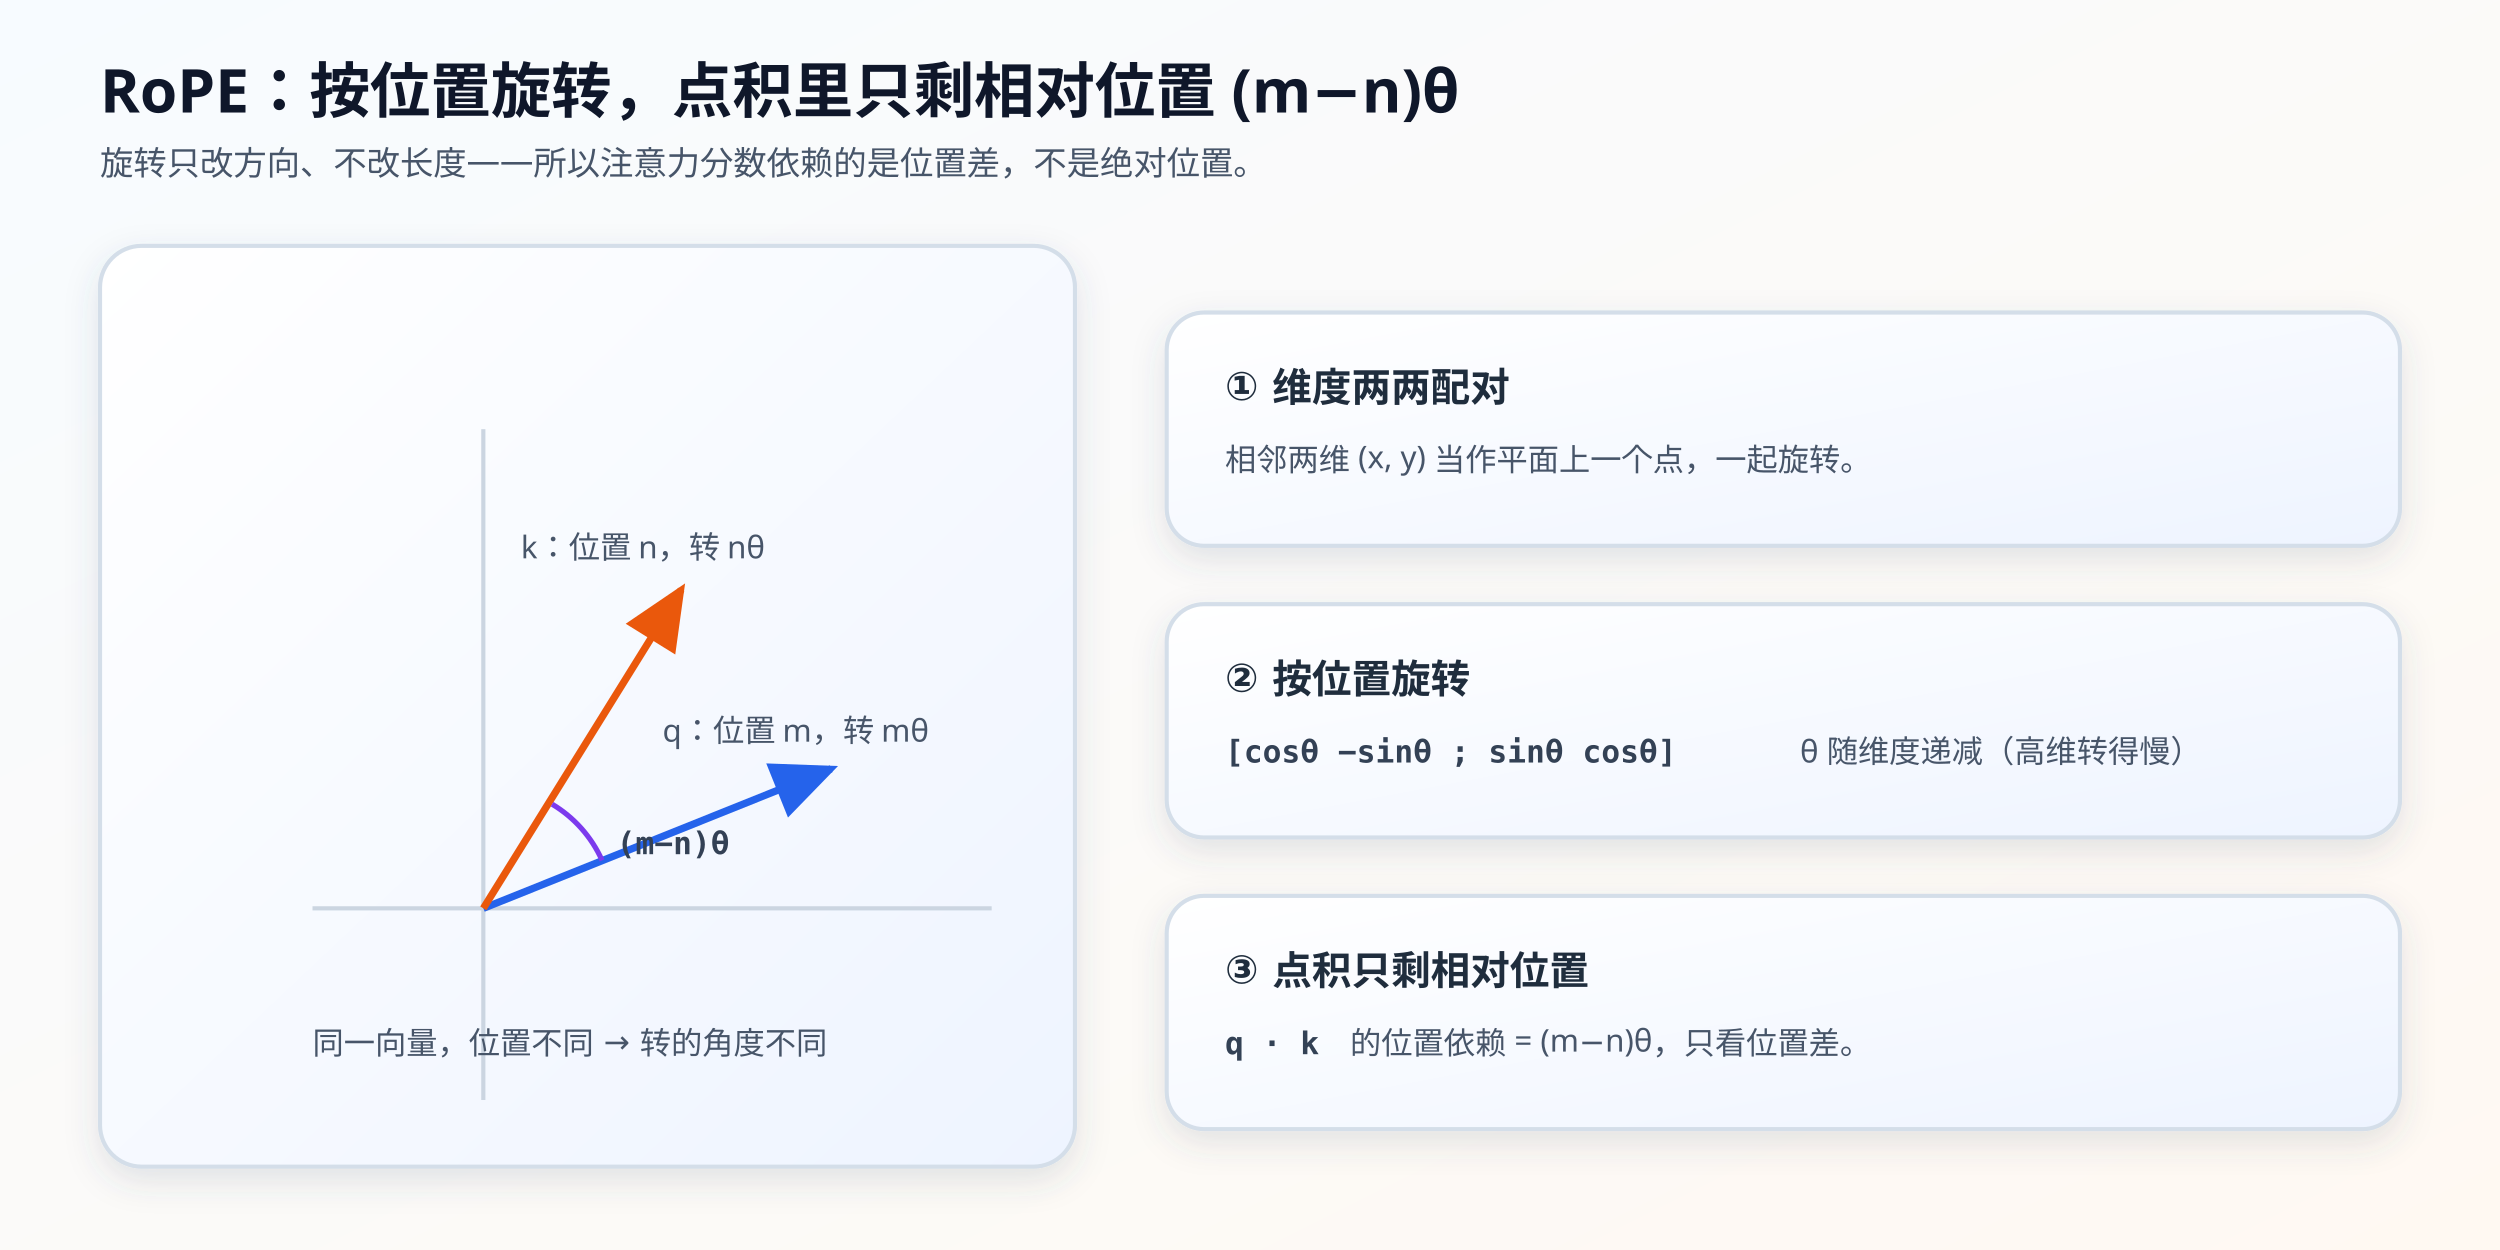
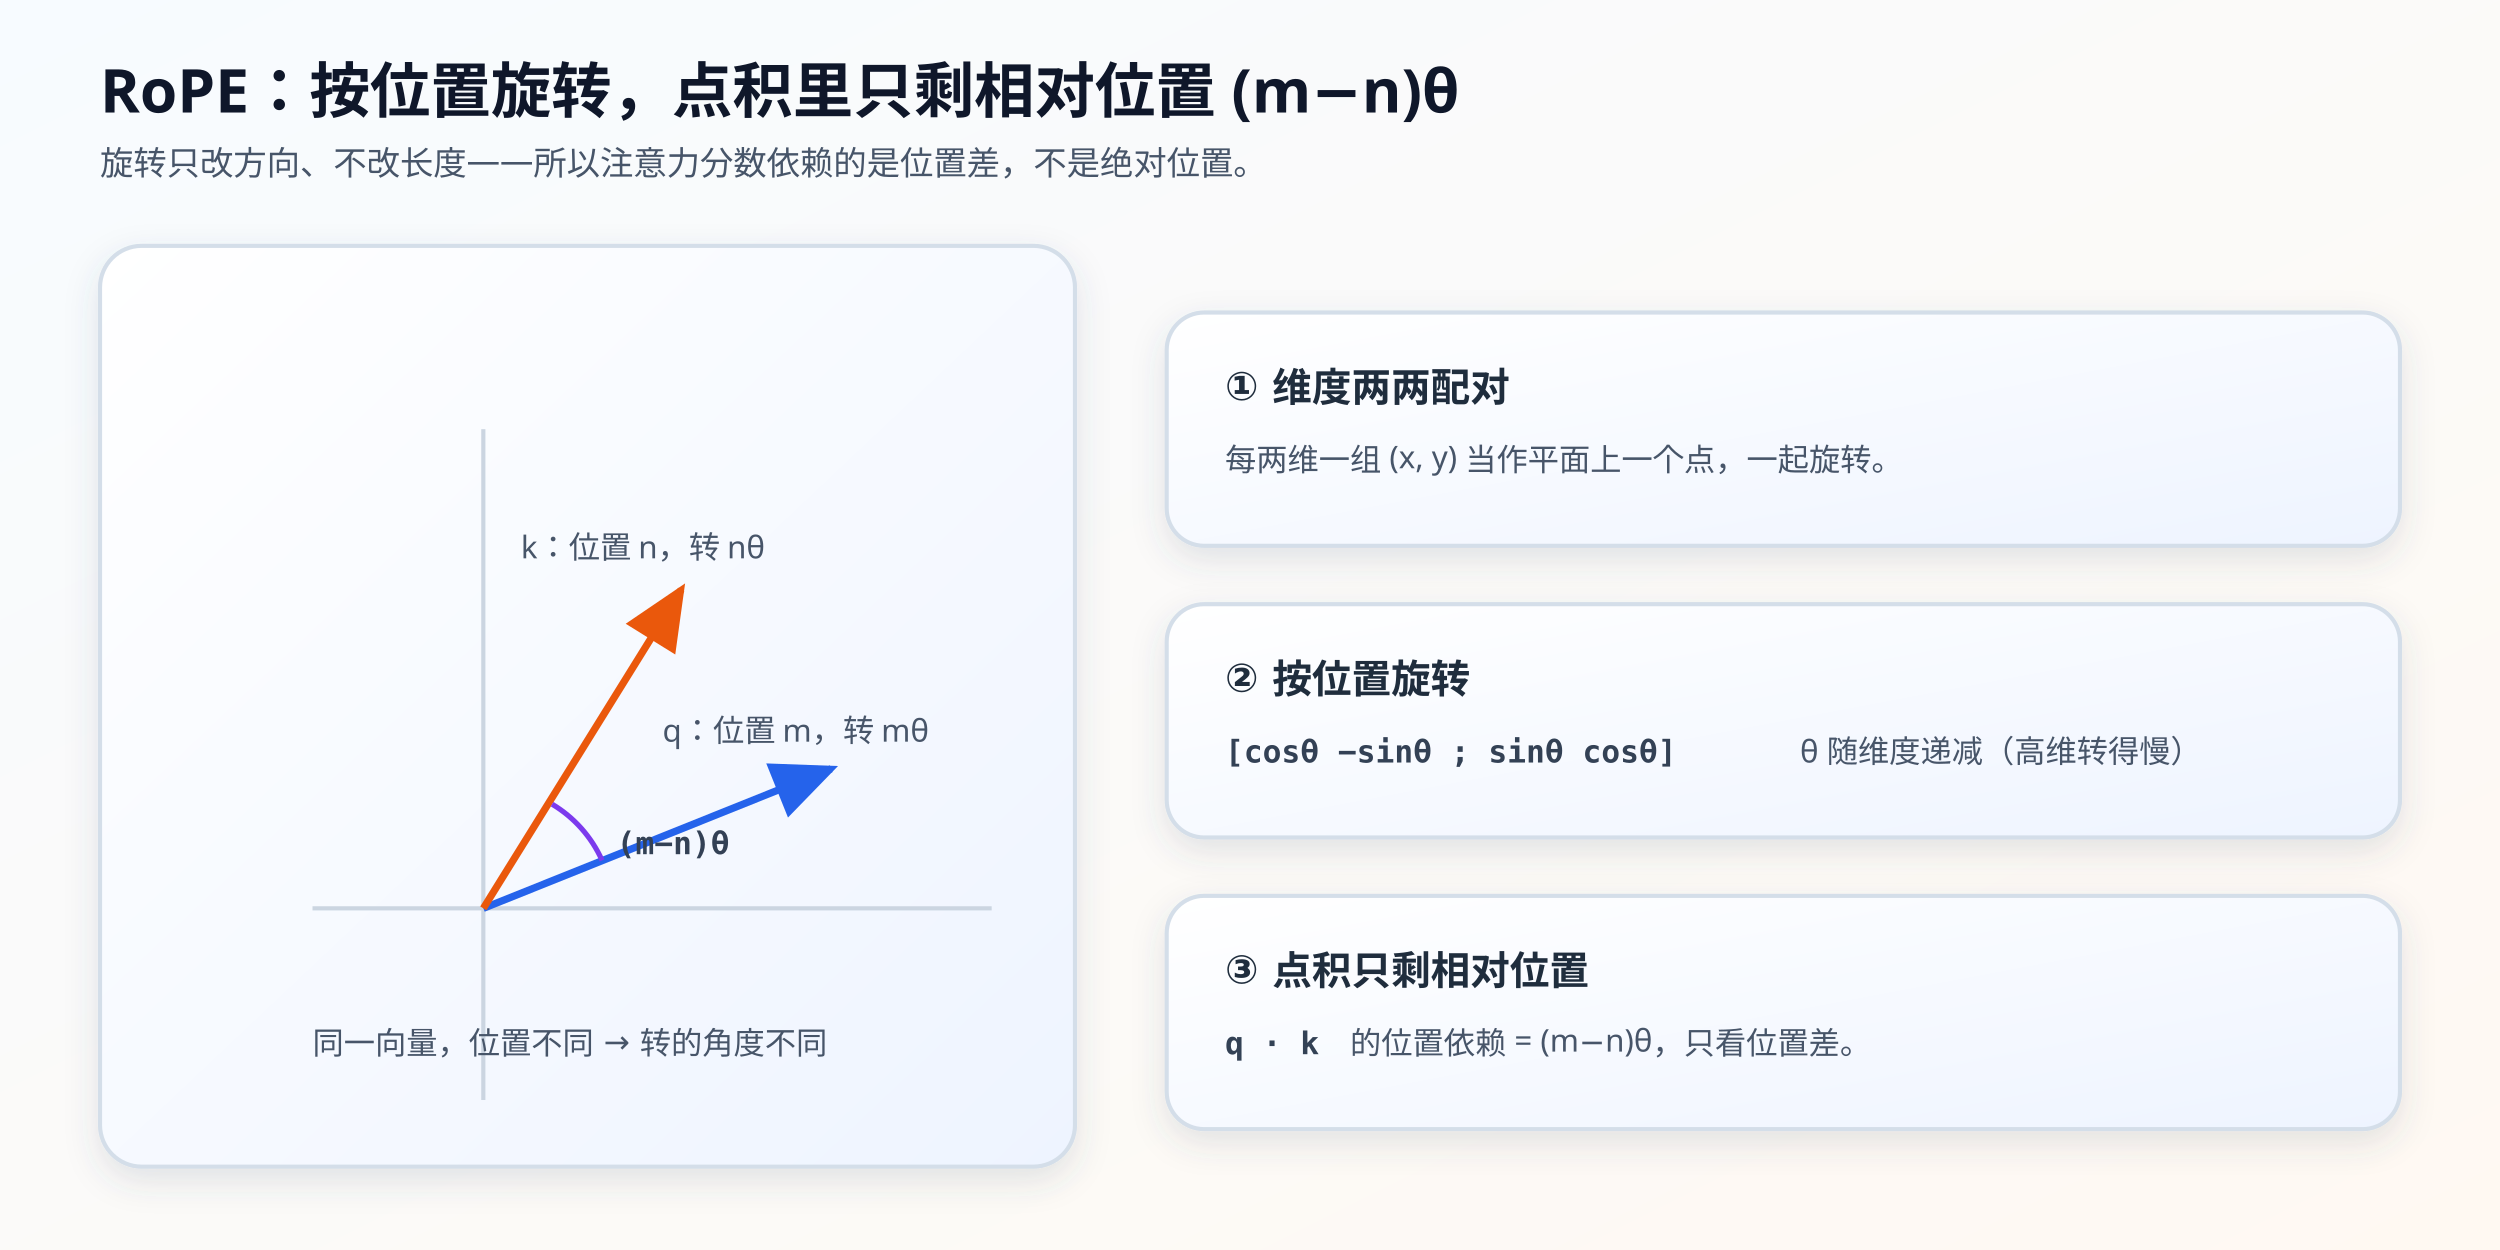
<svg xmlns="http://www.w3.org/2000/svg" width="1200" height="600" viewBox="0 0 1200 600" role="img" aria-labelledby="title desc">
  <defs>
    <linearGradient id="bg" x1="0" y1="0" x2="1" y2="1">
      <stop offset="0%" stop-color="#f7fbff" />
      <stop offset="100%" stop-color="#fff9f2" />
    </linearGradient>
    <linearGradient id="card" x1="0" y1="0" x2="1" y2="1">
      <stop offset="0%" stop-color="#ffffff" />
      <stop offset="100%" stop-color="#eef4ff" />
    </linearGradient>
    <filter id="shadow" x="-20%" y="-20%" width="140%" height="140%">
      <feDropShadow dx="0" dy="6" stdDeviation="8" flood-color="#475569" flood-opacity="0.14" />
    </filter>
    <marker id="v1" markerWidth="10" markerHeight="10" refX="8" refY="4" orient="auto" markerUnits="strokeWidth">
      <path d="M0,0 L0,8 L9,4 z" fill="#2563eb" />
    </marker>
    <marker id="v2" markerWidth="10" markerHeight="10" refX="8" refY="4" orient="auto" markerUnits="strokeWidth">
      <path d="M0,0 L0,8 L9,4 z" fill="#ea580c" />
    </marker>
    <style>
      .title { font: 800 29px 'PingFang SC','Microsoft YaHei','Noto Sans SC',sans-serif; fill: #0f172a; }
      .subtitle { font: 500 16px 'PingFang SC','Microsoft YaHei','Noto Sans SC',sans-serif; fill: #475569; }
      .h { font: 700 19px 'PingFang SC','Microsoft YaHei','Noto Sans SC',sans-serif; fill: #1f2d3d; }
      .t { font: 500 15px 'PingFang SC','Microsoft YaHei','Noto Sans SC',sans-serif; fill: #475569; }
      .code { font: 700 15px 'SFMono-Regular','Menlo','Consolas',monospace; fill: #334155; }
      .axis { stroke: #cbd5e1; stroke-width: 2; }
      .vec1 { stroke: #2563eb; stroke-width: 3.5; fill: none; marker-end: url(#v1); }
      .vec2 { stroke: #ea580c; stroke-width: 3.5; fill: none; marker-end: url(#v2); }
      .card { fill: url(#card); stroke: #d4dee9; stroke-width: 2; filter: url(#shadow); }
    </style>
  </defs>
  <rect width="1200" height="600" fill="url(#bg)" />
  <text x="48" y="54" class="title">RoPE：按位置旋转，点积里只剩相对位置 (m−n)θ</text>
  <text x="48" y="84" class="subtitle">旋转只改方向、不改长度——所以注意力分数依赖的是位置差，不是绝对位置。</text>
  <rect x="48" y="118" width="468" height="442" rx="20" class="card" />
  <line x1="150" y1="436" x2="476" y2="436" class="axis" />
  <line x1="232" y1="528" x2="232" y2="206" class="axis" />
  <line x1="232" y1="436" x2="399" y2="369" class="vec1" />
  <line x1="232" y1="436" x2="327" y2="283" class="vec2" />
  <path d="M289 413 A60 60 0 0 0 265 386" stroke="#7c3aed" stroke-width="2.5" fill="none" />
  <text x="296" y="410" class="code" fill="#7c3aed">(m−n)θ</text>
  <text x="318" y="356" class="t" fill="#2563eb">q：位置 m，转 mθ</text>
  <text x="250" y="268" class="t" fill="#ea580c">k：位置 n，转 nθ</text>
  <text x="150" y="506" class="t">同一向量，位置不同 → 转的角度不同</text>
  <rect x="560" y="150" width="592" height="112" rx="18" class="card" />
  <text x="588" y="192" class="h">① 维度两两配对</text>
-   <text x="588" y="226" class="t">相邻两维 (x, y) 当作平面上一个点，一起旋转。</text>
+   <text x="588" y="226" class="t">每两维一组 (x, y) 当作平面上一个点，一起旋转。</text>
  <rect x="560" y="290" width="592" height="112" rx="18" class="card" />
  <text x="588" y="332" class="h">② 按位置旋转</text>
  <text x="588" y="366" class="code">[cosθ  −sinθ ; sinθ  cosθ]</text>
  <text x="864" y="366" class="t">θ 随维度递减（高维转得慢）</text>
  <rect x="560" y="430" width="592" height="112" rx="18" class="card" />
  <text x="588" y="472" class="h">③ 点积只剩相对位置</text>
  <text x="588" y="506" class="code">q · k</text>
  <text x="648" y="506" class="t">的位置依赖 = (m−n)θ，只看位置差。</text>
</svg>
